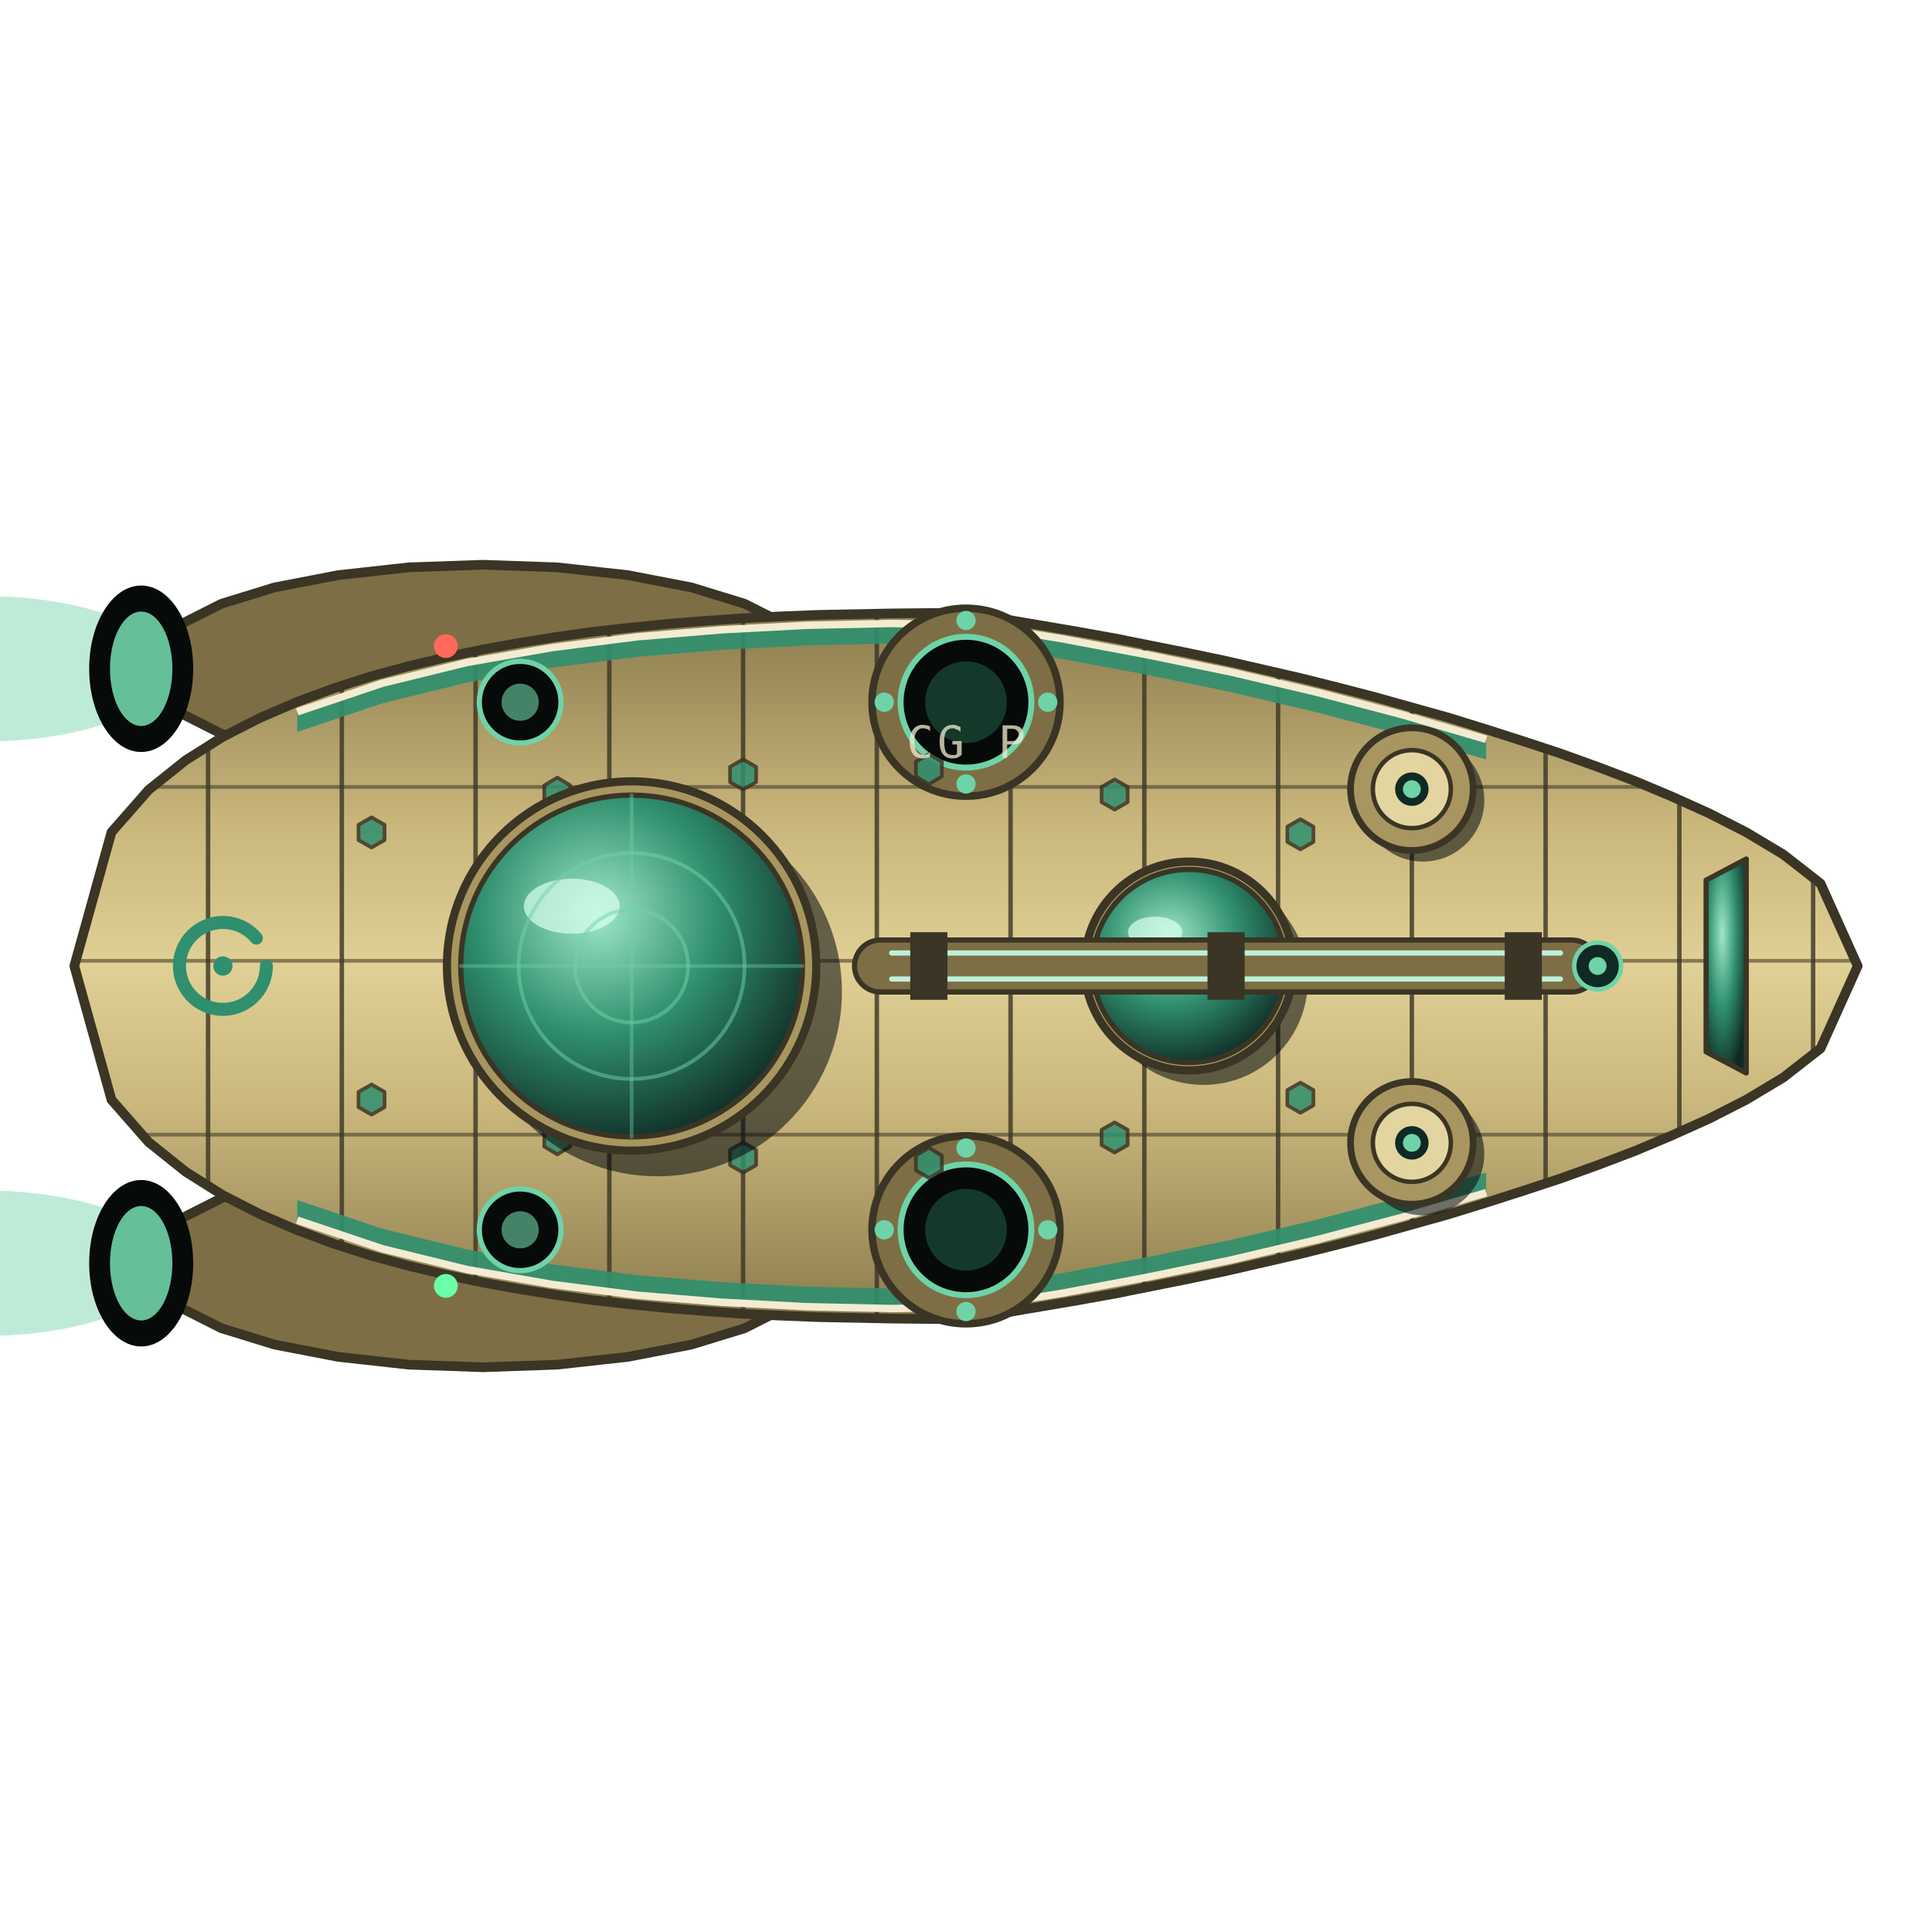
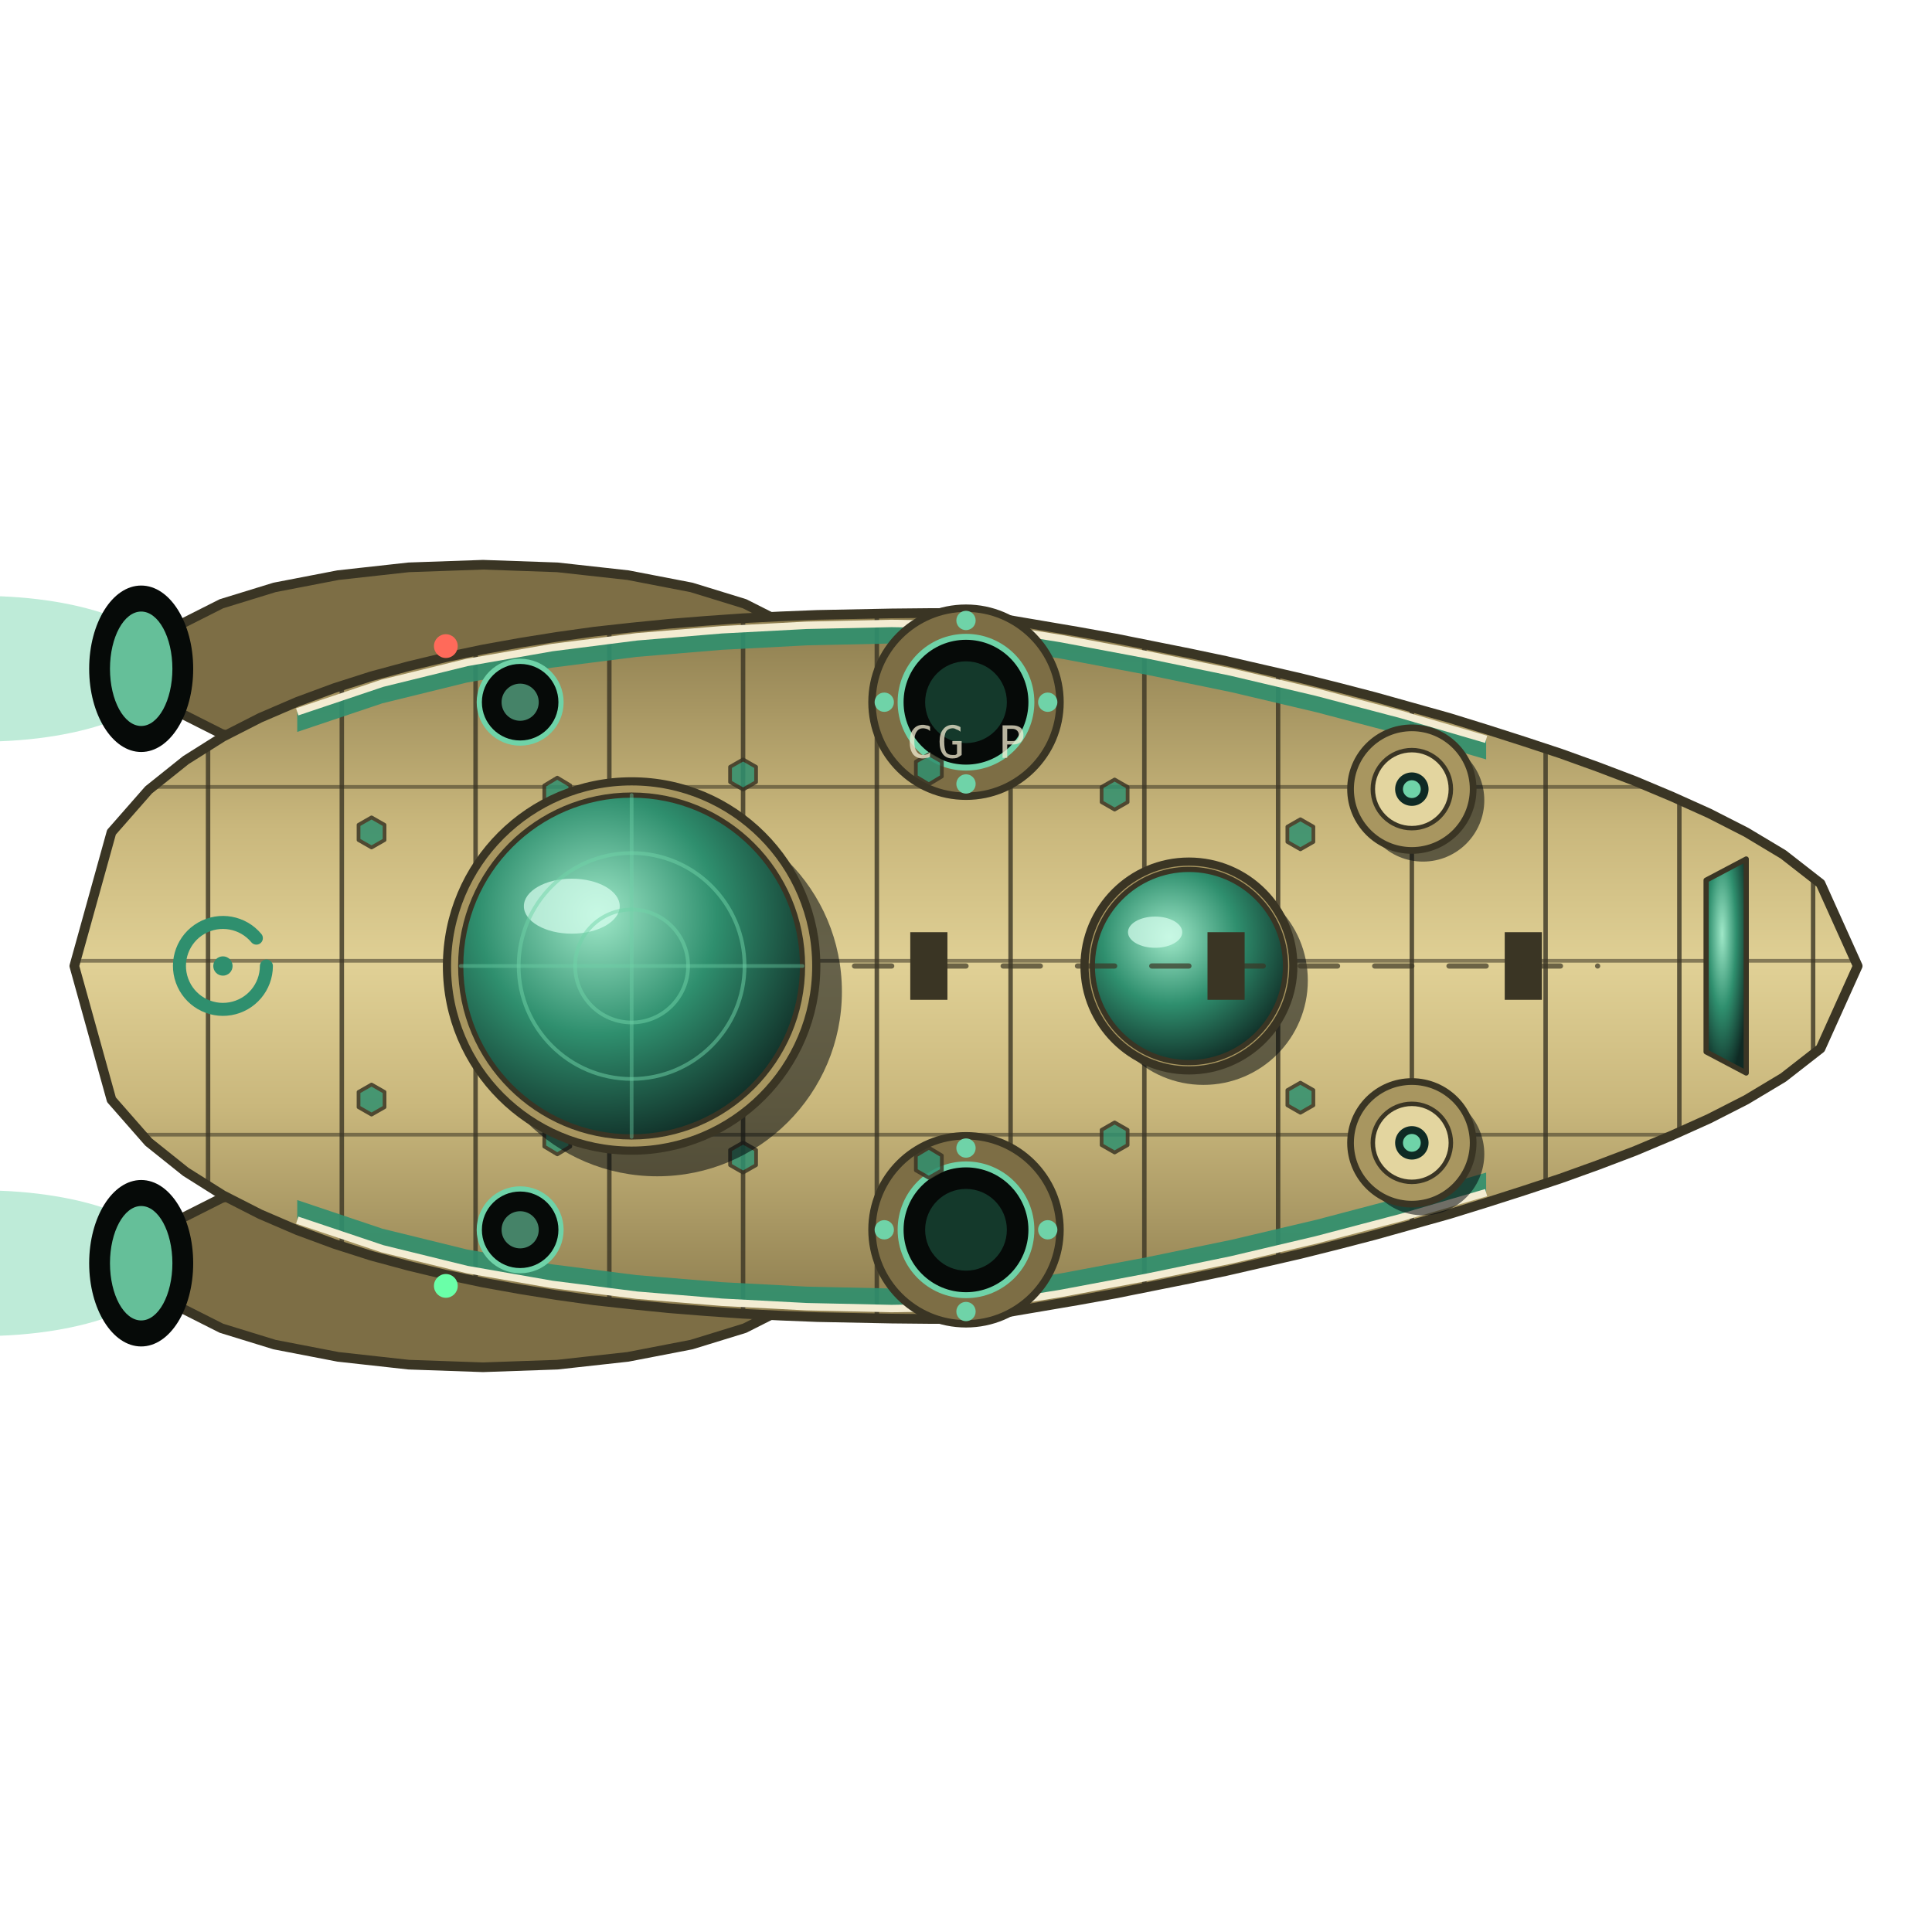
<svg xmlns="http://www.w3.org/2000/svg" viewBox="-26.00 -26.00 52.00 52.00">
  <defs>
    <radialGradient id="venDome" cx="0.4" cy="0.35" r="0.7">
      <stop offset="0" stop-color="#9fe8c8" />
      <stop offset="0.5" stop-color="#2f8f6e" />
      <stop offset="1" stop-color="#0f2a24" />
    </radialGradient>
    <linearGradient id="venHull" x1="0" y1="0" x2="0" y2="1">
      <stop offset="0" stop-color="#8c7c4e" />
      <stop offset="0.3" stop-color="#c9b77c" />
      <stop offset="0.5" stop-color="#e0d095" />
      <stop offset="0.7" stop-color="#c9b77c" />
      <stop offset="1" stop-color="#8c7c4e" />
    </linearGradient>
  </defs>
  <ellipse cx="-26.48" cy="8.00" rx="5.04" ry="1.96" fill="#6fd3a8" opacity="0.45" />
  <ellipse cx="-26.48" cy="-8.00" rx="5.04" ry="1.96" fill="#6fd3a8" opacity="0.45" />
  <polygon points="-4.00,-8.00 -4.23,-7.38 -4.89,-6.79 -5.96,-6.25 -7.39,-5.81 -9.10,-5.48 -11.00,-5.27 -13.00,-5.20 -15.00,-5.27 -16.90,-5.48 -18.61,-5.81 -20.04,-6.25 -21.11,-6.79 -21.77,-7.38 -22.00,-8.00 -21.77,-8.62 -21.11,-9.21 -20.04,-9.75 -18.61,-10.19 -16.90,-10.52 -15.00,-10.73 -13.00,-10.80 -11.00,-10.73 -9.10,-10.52 -7.39,-10.19 -5.96,-9.75 -4.89,-9.21 -4.23,-8.62 -4.00,-8.00" fill="#7d6e45" stroke="#3a3524" stroke-width="0.26" stroke-linejoin="round" />
  <ellipse cx="-22.20" cy="-8.00" rx="1.40" ry="2.24" fill="#060a08" />
  <ellipse cx="-22.20" cy="-8.00" rx="0.84" ry="1.54" fill="#6fd3a8" opacity="0.9" />
  <polygon points="-4.00,8.00 -4.23,8.62 -4.89,9.21 -5.96,9.75 -7.39,10.19 -9.10,10.52 -11.00,10.73 -13.00,10.80 -15.00,10.73 -16.90,10.52 -18.61,10.19 -20.04,9.75 -21.11,9.21 -21.77,8.62 -22.00,8.00 -21.77,7.38 -21.11,6.79 -20.04,6.25 -18.61,5.81 -16.90,5.48 -15.00,5.27 -13.00,5.20 -11.00,5.27 -9.10,5.48 -7.39,5.81 -5.96,6.25 -4.89,6.79 -4.23,7.38 -4.00,8.00" fill="#7d6e45" stroke="#3a3524" stroke-width="0.26" stroke-linejoin="round" />
  <ellipse cx="-22.20" cy="8.00" rx="1.40" ry="2.24" fill="#060a08" />
  <ellipse cx="-22.20" cy="8.00" rx="0.84" ry="1.54" fill="#6fd3a8" opacity="0.9" />
  <polygon points="24.00,-0.00 23.00,-2.22 22.00,-3.00 21.00,-3.60 20.00,-4.11 19.00,-4.56 18.00,-4.98 17.00,-5.36 16.00,-5.72 15.00,-6.05 14.00,-6.37 13.00,-6.68 12.00,-6.96 11.00,-7.24 10.00,-7.50 9.00,-7.75 8.00,-7.98 7.00,-8.21 6.00,-8.42 5.00,-8.62 4.00,-8.82 3.00,-9.00 2.00,-9.17 1.00,-9.34 0.00,-9.50 -1.00,-9.50 -2.00,-9.49 -3.00,-9.47 -4.00,-9.45 -5.00,-9.41 -6.00,-9.36 -7.00,-9.29 -8.00,-9.21 -9.00,-9.11 -10.00,-9.00 -11.00,-8.86 -12.00,-8.70 -13.00,-8.52 -14.00,-8.31 -15.00,-8.07 -16.00,-7.80 -17.00,-7.48 -18.00,-7.11 -19.00,-6.68 -20.00,-6.17 -21.00,-5.54 -22.00,-4.74 -23.00,-3.60 -24.00,-0.00 -23.00,3.60 -22.00,4.74 -21.00,5.54 -20.00,6.17 -19.00,6.68 -18.00,7.11 -17.00,7.48 -16.00,7.80 -15.00,8.07 -14.00,8.31 -13.00,8.52 -12.00,8.70 -11.00,8.86 -10.00,9.00 -9.00,9.11 -8.00,9.21 -7.00,9.29 -6.00,9.36 -5.00,9.41 -4.00,9.45 -3.00,9.47 -2.00,9.49 -1.00,9.50 0.00,9.50 1.00,9.34 2.00,9.17 3.00,9.00 4.00,8.82 5.00,8.62 6.00,8.42 7.00,8.21 8.00,7.98 9.00,7.75 10.00,7.50 11.00,7.24 12.00,6.96 13.00,6.68 14.00,6.37 15.00,6.05 16.00,5.72 17.00,5.36 18.00,4.98 19.00,4.56 20.00,4.11 21.00,3.60 22.00,3.00 23.00,2.22" fill="url(#venHull)" stroke="#3a3524" stroke-width="0.26" stroke-linejoin="round" />
  <clipPath id="c-ish-lakshmi-1">
    <polygon points="24.00,-0.00 23.00,-2.22 22.00,-3.00 21.00,-3.60 20.00,-4.11 19.00,-4.56 18.00,-4.98 17.00,-5.36 16.00,-5.72 15.00,-6.05 14.00,-6.37 13.00,-6.68 12.00,-6.96 11.00,-7.24 10.00,-7.50 9.00,-7.75 8.00,-7.98 7.00,-8.21 6.00,-8.42 5.00,-8.62 4.00,-8.82 3.00,-9.00 2.00,-9.17 1.00,-9.34 0.00,-9.50 -1.00,-9.50 -2.00,-9.49 -3.00,-9.47 -4.00,-9.45 -5.00,-9.41 -6.00,-9.36 -7.00,-9.29 -8.00,-9.21 -9.00,-9.11 -10.00,-9.00 -11.00,-8.86 -12.00,-8.70 -13.00,-8.52 -14.00,-8.31 -15.00,-8.07 -16.00,-7.80 -17.00,-7.48 -18.00,-7.11 -19.00,-6.68 -20.00,-6.17 -21.00,-5.54 -22.00,-4.74 -23.00,-3.60 -24.00,-0.00 -23.00,3.60 -22.00,4.74 -21.00,5.54 -20.00,6.17 -19.00,6.68 -18.00,7.11 -17.00,7.48 -16.00,7.80 -15.00,8.07 -14.00,8.31 -13.00,8.52 -12.00,8.70 -11.00,8.86 -10.00,9.00 -9.00,9.11 -8.00,9.21 -7.00,9.29 -6.00,9.36 -5.00,9.41 -4.00,9.45 -3.00,9.47 -2.00,9.49 -1.00,9.50 0.00,9.50 1.00,9.34 2.00,9.17 3.00,9.00 4.00,8.82 5.00,8.62 6.00,8.42 7.00,8.21 8.00,7.98 9.00,7.75 10.00,7.50 11.00,7.24 12.00,6.96 13.00,6.68 14.00,6.37 15.00,6.05 16.00,5.72 17.00,5.36 18.00,4.98 19.00,4.56 20.00,4.11 21.00,3.60 22.00,3.00 23.00,2.22" />
  </clipPath>
  <g clip-path="url(#c-ish-lakshmi-1)">
    <line x1="-20.40" y1="-9.50" x2="-20.40" y2="9.50" stroke="#3a3524" stroke-width="0.12" stroke-linecap="round" opacity="0.8" />
    <line x1="-16.80" y1="-9.50" x2="-16.80" y2="9.50" stroke="#3a3524" stroke-width="0.12" stroke-linecap="round" opacity="0.8" />
    <line x1="-13.20" y1="-9.50" x2="-13.20" y2="9.50" stroke="#3a3524" stroke-width="0.12" stroke-linecap="round" opacity="0.8" />
    <line x1="-9.60" y1="-9.50" x2="-9.60" y2="9.50" stroke="#3a3524" stroke-width="0.12" stroke-linecap="round" opacity="0.8" />
    <line x1="-6.00" y1="-9.50" x2="-6.00" y2="9.50" stroke="#3a3524" stroke-width="0.12" stroke-linecap="round" opacity="0.8" />
    <line x1="-2.40" y1="-9.50" x2="-2.40" y2="9.50" stroke="#3a3524" stroke-width="0.12" stroke-linecap="round" opacity="0.8" />
    <line x1="1.20" y1="-9.50" x2="1.20" y2="9.50" stroke="#3a3524" stroke-width="0.12" stroke-linecap="round" opacity="0.8" />
    <line x1="4.80" y1="-9.50" x2="4.80" y2="9.50" stroke="#3a3524" stroke-width="0.12" stroke-linecap="round" opacity="0.8" />
    <line x1="8.40" y1="-9.50" x2="8.40" y2="9.50" stroke="#3a3524" stroke-width="0.12" stroke-linecap="round" opacity="0.8" />
    <line x1="12.00" y1="-9.50" x2="12.00" y2="9.50" stroke="#3a3524" stroke-width="0.12" stroke-linecap="round" opacity="0.8" />
    <line x1="15.60" y1="-9.50" x2="15.60" y2="9.50" stroke="#3a3524" stroke-width="0.12" stroke-linecap="round" opacity="0.8" />
    <line x1="19.20" y1="-9.50" x2="19.20" y2="9.50" stroke="#3a3524" stroke-width="0.12" stroke-linecap="round" opacity="0.8" />
    <line x1="22.80" y1="-9.50" x2="22.80" y2="9.50" stroke="#3a3524" stroke-width="0.12" stroke-linecap="round" opacity="0.8" />
    <line x1="-24.00" y1="-4.82" x2="24.00" y2="-4.82" stroke="#3a3524" stroke-width="0.1" stroke-linecap="round" opacity="0.55" />
    <line x1="-24.00" y1="-0.14" x2="24.00" y2="-0.14" stroke="#3a3524" stroke-width="0.1" stroke-linecap="round" opacity="0.55" />
    <line x1="-24.00" y1="4.54" x2="24.00" y2="4.54" stroke="#3a3524" stroke-width="0.1" stroke-linecap="round" opacity="0.55" />
  </g>
  <polygon points="-18.00,-6.84 -15.71,-7.61 -13.43,-8.17 -11.14,-8.57 -8.86,-8.86 -6.57,-9.05 -4.29,-9.17 -2.00,-9.22 0.29,-9.18 2.57,-8.81 4.86,-8.38 7.14,-7.91 9.43,-7.37 11.71,-6.77 14.00,-6.10 14.00,-5.56 11.71,-6.23 9.43,-6.83 7.14,-7.37 4.86,-7.84 2.57,-8.27 0.29,-8.64 -2.00,-8.68 -4.29,-8.63 -6.57,-8.51 -8.86,-8.32 -11.14,-8.03 -13.43,-7.63 -15.71,-7.07 -18.00,-6.30" fill="#2f8f6e" stroke="none" stroke-width="0" stroke-linejoin="round" opacity="0.9" />
  <polyline points="-18.00,-6.84 -15.71,-7.61 -13.43,-8.17 -11.14,-8.57 -8.86,-8.86 -6.57,-9.05 -4.29,-9.17 -2.00,-9.22 0.29,-9.18 2.57,-8.81 4.86,-8.38 7.14,-7.91 9.43,-7.37 11.71,-6.77 14.00,-6.10" fill="none" stroke="#f3ecd2" stroke-width="0.2" />
  <polygon points="-18.00,6.84 -15.71,7.61 -13.43,8.17 -11.14,8.57 -8.86,8.86 -6.57,9.05 -4.29,9.17 -2.00,9.22 0.29,9.18 2.57,8.81 4.86,8.38 7.14,7.91 9.43,7.37 11.71,6.77 14.00,6.10 14.00,5.56 11.71,6.23 9.43,6.83 7.14,7.37 4.86,7.84 2.57,8.27 0.29,8.64 -2.00,8.68 -4.29,8.63 -6.57,8.51 -8.86,8.32 -11.14,8.03 -13.43,7.63 -15.71,7.07 -18.00,6.30" fill="#2f8f6e" stroke="none" stroke-width="0" stroke-linejoin="round" opacity="0.9" />
  <polyline points="-18.00,6.84 -15.71,7.61 -13.43,8.17 -11.14,8.57 -8.86,8.86 -6.57,9.05 -4.29,9.17 -2.00,9.22 0.29,9.18 2.57,8.81 4.86,8.38 7.14,7.91 9.43,7.37 11.71,6.77 14.00,6.10" fill="none" stroke="#f3ecd2" stroke-width="0.2" />
  <circle cx="0.00" cy="-7.10" r="2.53" fill="#7d6e45" stroke="#3a3524" stroke-width="0.2" />
  <circle cx="0.00" cy="-7.10" r="1.76" fill="#060a08" stroke="#6fd3a8" stroke-width="0.16" />
  <circle cx="0.00" cy="-7.10" r="1.10" fill="#2f8f6e" stroke="none" stroke-width="0" opacity="0.35" />
  <circle cx="2.20" cy="-7.10" r="0.26" fill="#6fd3a8" stroke="none" stroke-width="0" />
  <circle cx="0.00" cy="-4.90" r="0.26" fill="#6fd3a8" stroke="none" stroke-width="0" />
  <circle cx="-2.20" cy="-7.10" r="0.26" fill="#6fd3a8" stroke="none" stroke-width="0" />
  <circle cx="-0.00" cy="-9.30" r="0.26" fill="#6fd3a8" stroke="none" stroke-width="0" />
  <circle cx="-12.00" cy="-7.10" r="1.10" fill="#060a08" stroke="#6fd3a8" stroke-width="0.14" />
  <circle cx="-12.00" cy="-7.10" r="0.50" fill="#6fd3a8" stroke="none" stroke-width="0" opacity="0.6" />
  <polygon points="-15.65,-3.39 -16.00,-3.19 -16.35,-3.39 -16.35,-3.80 -16.00,-4.00 -15.65,-3.80" fill="#2f8f6e" stroke="#3a3524" stroke-width="0.1" stroke-linejoin="round" opacity="0.85" />
  <polygon points="-10.65,-4.46 -11.00,-4.26 -11.35,-4.46 -11.35,-4.86 -11.00,-5.07 -10.65,-4.86" fill="#2f8f6e" stroke="#3a3524" stroke-width="0.1" stroke-linejoin="round" opacity="0.85" />
  <polygon points="-5.65,-4.95 -6.00,-4.75 -6.35,-4.95 -6.35,-5.36 -6.00,-5.56 -5.65,-5.36" fill="#2f8f6e" stroke="#3a3524" stroke-width="0.1" stroke-linejoin="round" opacity="0.85" />
  <polygon points="-0.65,-5.10 -1.00,-4.89 -1.35,-5.10 -1.35,-5.50 -1.00,-5.70 -0.65,-5.50" fill="#2f8f6e" stroke="#3a3524" stroke-width="0.1" stroke-linejoin="round" opacity="0.85" />
  <polygon points="4.35,-4.41 4.00,-4.21 3.65,-4.41 3.65,-4.82 4.00,-5.02 4.35,-4.82" fill="#2f8f6e" stroke="#3a3524" stroke-width="0.1" stroke-linejoin="round" opacity="0.85" />
  <polygon points="9.35,-3.34 9.00,-3.14 8.65,-3.34 8.65,-3.75 9.00,-3.95 9.35,-3.75" fill="#2f8f6e" stroke="#3a3524" stroke-width="0.1" stroke-linejoin="round" opacity="0.85" />
  <circle cx="12.30" cy="-4.46" r="1.65" fill="rgba(3,8,14,0.55)" stroke="none" stroke-width="0" />
  <circle cx="12.00" cy="-4.76" r="1.65" fill="#a89660" stroke="#3a3524" stroke-width="0.18" />
  <circle cx="12.00" cy="-4.76" r="1.05" fill="#e3d59f" stroke="#3a3524" stroke-width="0.12" />
  <circle cx="12.00" cy="-4.76" r="0.45" fill="#0f2a24" stroke="none" stroke-width="0" />
  <circle cx="12.00" cy="-4.76" r="0.24" fill="#6fd3a8" stroke="none" stroke-width="0" />
  <circle cx="0.00" cy="7.10" r="2.53" fill="#7d6e45" stroke="#3a3524" stroke-width="0.2" />
  <circle cx="0.00" cy="7.10" r="1.76" fill="#060a08" stroke="#6fd3a8" stroke-width="0.16" />
  <circle cx="0.00" cy="7.10" r="1.10" fill="#2f8f6e" stroke="none" stroke-width="0" opacity="0.35" />
  <circle cx="2.20" cy="7.10" r="0.26" fill="#6fd3a8" stroke="none" stroke-width="0" />
  <circle cx="0.00" cy="9.30" r="0.26" fill="#6fd3a8" stroke="none" stroke-width="0" />
  <circle cx="-2.20" cy="7.10" r="0.26" fill="#6fd3a8" stroke="none" stroke-width="0" />
  <circle cx="-0.00" cy="4.90" r="0.26" fill="#6fd3a8" stroke="none" stroke-width="0" />
  <circle cx="-12.00" cy="7.10" r="1.10" fill="#060a08" stroke="#6fd3a8" stroke-width="0.14" />
  <circle cx="-12.00" cy="7.10" r="0.50" fill="#6fd3a8" stroke="none" stroke-width="0" opacity="0.6" />
  <polygon points="-15.65,3.80 -16.00,4.00 -16.35,3.80 -16.35,3.39 -16.00,3.19 -15.65,3.39" fill="#2f8f6e" stroke="#3a3524" stroke-width="0.1" stroke-linejoin="round" opacity="0.85" />
  <polygon points="-10.65,4.86 -11.00,5.07 -11.35,4.86 -11.35,4.46 -11.00,4.26 -10.65,4.46" fill="#2f8f6e" stroke="#3a3524" stroke-width="0.1" stroke-linejoin="round" opacity="0.85" />
  <polygon points="-5.65,5.36 -6.00,5.56 -6.35,5.36 -6.35,4.95 -6.00,4.75 -5.65,4.95" fill="#2f8f6e" stroke="#3a3524" stroke-width="0.1" stroke-linejoin="round" opacity="0.85" />
  <polygon points="-0.65,5.50 -1.00,5.70 -1.35,5.50 -1.35,5.10 -1.00,4.89 -0.65,5.10" fill="#2f8f6e" stroke="#3a3524" stroke-width="0.1" stroke-linejoin="round" opacity="0.85" />
  <polygon points="4.35,4.82 4.00,5.02 3.65,4.82 3.65,4.41 4.00,4.21 4.35,4.41" fill="#2f8f6e" stroke="#3a3524" stroke-width="0.1" stroke-linejoin="round" opacity="0.85" />
  <polygon points="9.35,3.75 9.00,3.95 8.65,3.75 8.65,3.34 9.00,3.14 9.35,3.34" fill="#2f8f6e" stroke="#3a3524" stroke-width="0.1" stroke-linejoin="round" opacity="0.85" />
  <circle cx="12.30" cy="5.06" r="1.65" fill="rgba(3,8,14,0.55)" stroke="none" stroke-width="0" />
  <circle cx="12.00" cy="4.76" r="1.65" fill="#a89660" stroke="#3a3524" stroke-width="0.18" />
  <circle cx="12.00" cy="4.76" r="1.05" fill="#e3d59f" stroke="#3a3524" stroke-width="0.12" />
  <circle cx="12.00" cy="4.76" r="0.45" fill="#0f2a24" stroke="none" stroke-width="0" />
  <circle cx="12.00" cy="4.76" r="0.24" fill="#6fd3a8" stroke="none" stroke-width="0" />
  <circle cx="-8.31" cy="0.69" r="4.97" fill="rgba(3,8,14,0.55)" stroke="none" stroke-width="0" />
  <circle cx="-9.00" cy="0.00" r="4.97" fill="#a89660" stroke="#3a3524" stroke-width="0.22" />
  <circle cx="-9.00" cy="0.00" r="4.60" fill="url(#venDome)" stroke="#3a3524" stroke-width="0.14" />
  <ellipse cx="-10.61" cy="-1.61" rx="1.29" ry="0.74" fill="#d9fff0" opacity="0.7" />
  <circle cx="-9.00" cy="0.00" r="3.04" fill="none" stroke="#6fd3a8" stroke-width="0.1" opacity="0.5" />
  <circle cx="-9.00" cy="0.00" r="1.52" fill="none" stroke="#6fd3a8" stroke-width="0.1" opacity="0.5" />
  <line x1="-13.60" y1="0.00" x2="-4.40" y2="0.00" stroke="#6fd3a8" stroke-width="0.1" stroke-linecap="round" opacity="0.4" />
  <line x1="-9.00" y1="-4.60" x2="-9.00" y2="4.60" stroke="#6fd3a8" stroke-width="0.1" stroke-linecap="round" opacity="0.4" />
  <circle cx="6.39" cy="0.39" r="2.81" fill="rgba(3,8,14,0.55)" stroke="none" stroke-width="0" />
  <circle cx="6.00" cy="0.00" r="2.81" fill="#a89660" stroke="#3a3524" stroke-width="0.22" />
  <circle cx="6.00" cy="0.00" r="2.60" fill="url(#venDome)" stroke="#3a3524" stroke-width="0.14" />
  <ellipse cx="5.09" cy="-0.91" rx="0.73" ry="0.42" fill="#d9fff0" opacity="0.7" />
-   <rect x="-3.00" y="-0.70" width="20.00" height="1.40" rx="0.7" fill="#7d6e45" stroke="#3a3524" stroke-width="0.14" />
-   <line x1="-2.00" y1="-0.35" x2="16.00" y2="-0.35" stroke="#bff0dc" stroke-width="0.14" stroke-linecap="round" />
-   <line x1="-2.00" y1="0.35" x2="16.00" y2="0.35" stroke="#bff0dc" stroke-width="0.14" stroke-linecap="round" />
  <rect x="-1.50" y="-0.91" width="1.00" height="1.82" rx="0.0" fill="#3a3524" stroke="none" stroke-width="0" />
  <rect x="6.50" y="-0.91" width="1.00" height="1.82" rx="0.0" fill="#3a3524" stroke="none" stroke-width="0" />
  <rect x="14.50" y="-0.91" width="1.00" height="1.82" rx="0.0" fill="#3a3524" stroke="none" stroke-width="0" />
-   <circle cx="17.00" cy="0.00" r="0.63" fill="#0f2a24" stroke="#6fd3a8" stroke-width="0.12" />
-   <circle cx="17.00" cy="0.00" r="0.24" fill="#6fd3a8" stroke="none" stroke-width="0" />
+   <line x1="-3.00" y1="0.00" x2="17.00" y2="0.00" stroke="#3a3524" stroke-width="0.14" stroke-linecap="round" stroke-dasharray="1 1" opacity="0.7" />
  <polygon points="21.00,-2.88 19.92,-2.31 19.92,2.31 21.00,2.88" fill="url(#venDome)" stroke="#3a3524" stroke-width="0.14" stroke-linejoin="round" />
  <path d="M -18.83 0.00 A 1.17 1.17 0 1 1 -19.10 -0.75" fill="none" stroke="#2f8f6e" stroke-width="0.35" stroke-linecap="round" />
  <circle cx="-20.00" cy="0.00" r="0.26" fill="#2f8f6e" stroke="none" stroke-width="0" />
  <text x="0.00" y="-5.60" font-family="IBM Plex Mono, monospace" font-size="1.20" fill="#f3ecd2" opacity="0.75" text-anchor="middle" letter-spacing="0.1">CG P</text>
  <circle cx="-14.00" cy="-8.61" r="0.32" fill="#ff6a5a" stroke="none" stroke-width="0" />
  <circle cx="-14.00" cy="8.61" r="0.32" fill="#6affa8" stroke="none" stroke-width="0" />
</svg>
